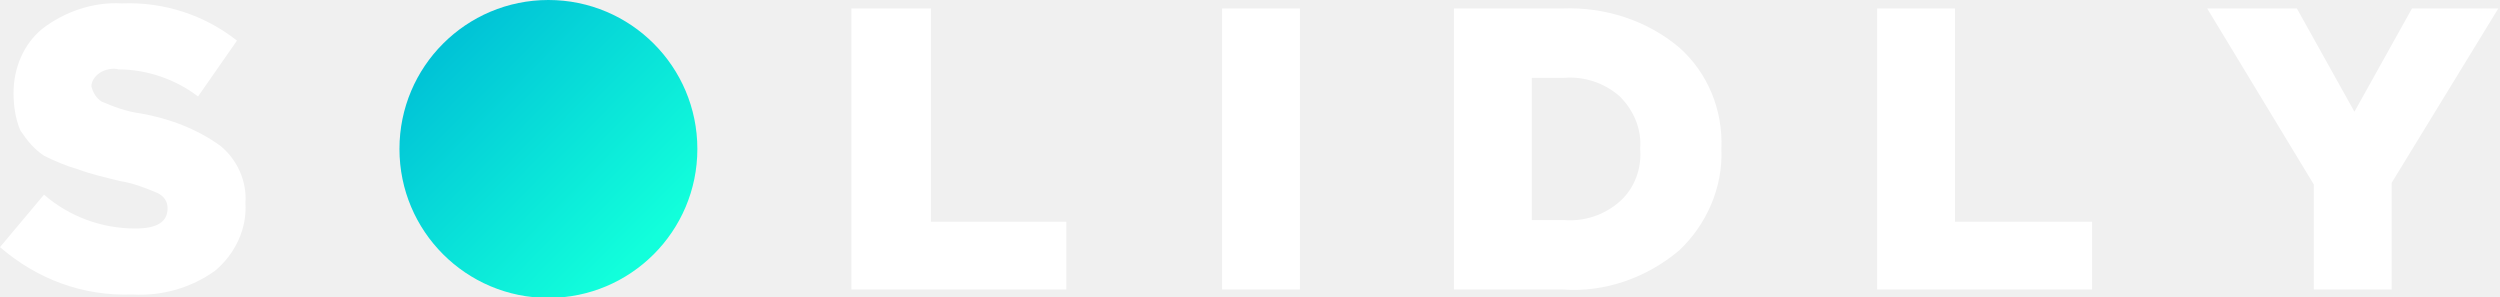
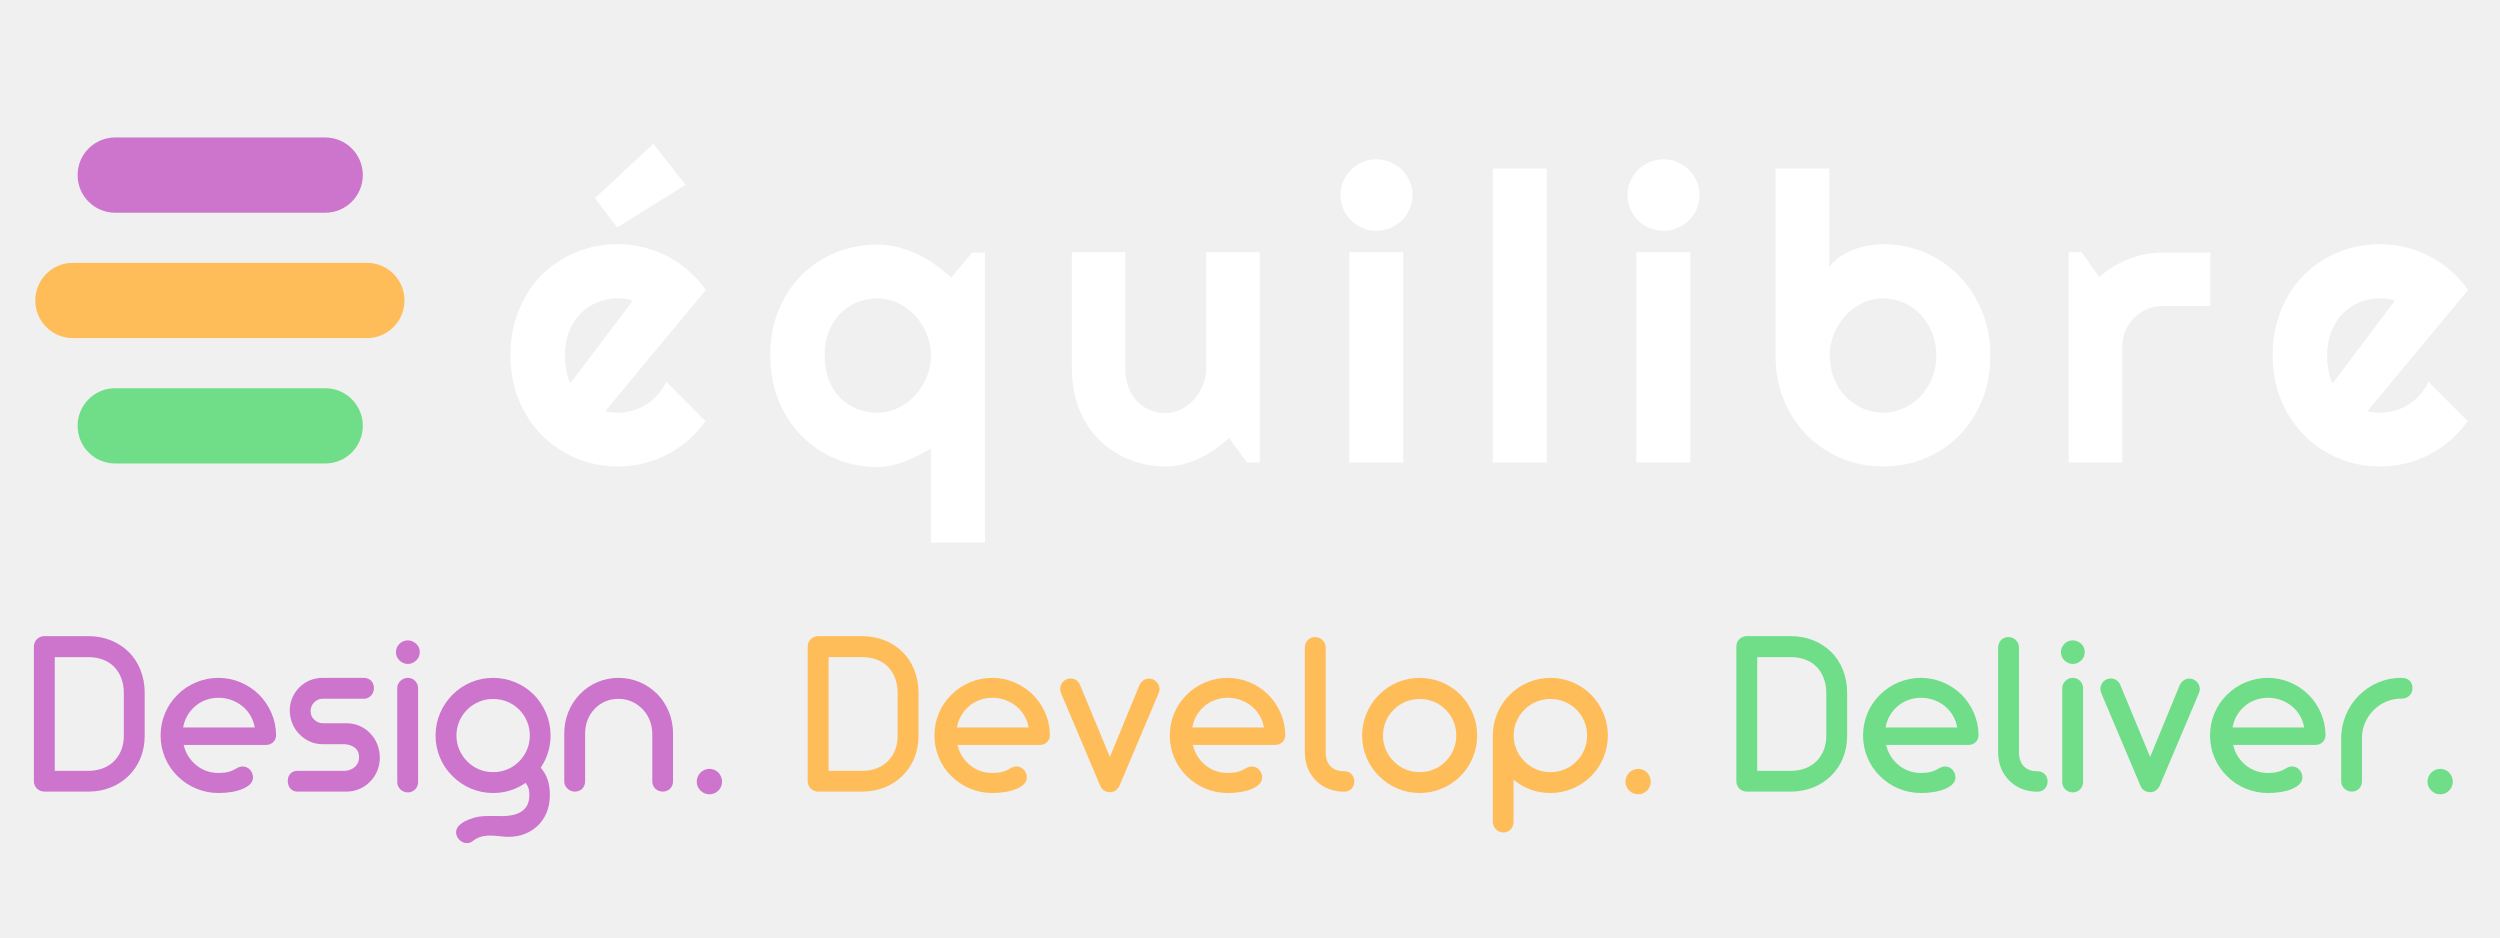
- <svg xmlns="http://www.w3.org/2000/svg" version="1.1" id="Layer_1" x="0px" y="0px" viewBox="0 0 147.7 17.5" style="enable-background:new 0 0 147.7 17.5;" xml:space="preserve">
-   <style type="text/css">
- 	.st0{fill:#FFFFFF;}
- 	.st1{fill:url(#SVGID_1_);}
- </style>
-   <g>
-     <path id="Path_3507" class="st0" d="M142.5,0.5l-3.4,6.1l-3.4-6.1h-5.3l6.3,10.4v6.2h4.6v-6.3l6.3-10.3H142.5z" />
-     <path id="Path_3506" class="st0" d="M110.9,0.5v16.6h12.7v-4h-8.1V0.5H110.9z" />
-     <path id="Path_5" class="st0" d="M85.9,17.1V0.5h6.4c2.5-0.1,5,0.7,6.9,2.3c1.7,1.5,2.6,3.7,2.5,6c0.1,2.3-0.9,4.5-2.5,6   c-1.9,1.6-4.4,2.5-6.9,2.3L85.9,17.1z M90.5,13h1.9c1.2,0.1,2.4-0.3,3.3-1.1c0.9-0.8,1.3-2,1.2-3.1c0.1-1.2-0.4-2.3-1.2-3.1   c-0.9-0.8-2.1-1.2-3.3-1.1h-1.9L90.5,13z" />
-     <rect id="Rectangle_13" x="72.2" y="0.5" class="st0" width="4.6" height="16.6" />
-     <path id="Path_6" class="st0" d="M50.3,17.1V0.5H55v12.6H63v4L50.3,17.1z" />
-     <linearGradient id="SVGID_1_" gradientUnits="userSpaceOnUse" x1="25.764" y1="2.195" x2="38.262" y2="14.521">
-       <stop offset="0" style="stop-color:#00C0D6" />
-       <stop offset="1" style="stop-color:#12FFDB" />
-     </linearGradient>
-     <circle class="st1" cx="32.4" cy="8.8" r="8.8" />
-     <path id="Path_7" class="st0" d="M7.8,17.4c-2.9,0.1-5.6-0.9-7.8-2.8l2.6-3.1c1.5,1.3,3.4,2,5.4,2c1.3,0,1.9-0.4,1.9-1.2   c0-0.4-0.2-0.7-0.6-0.9c-0.7-0.3-1.5-0.6-2.2-0.7c-0.8-0.2-1.7-0.4-2.5-0.7C3.9,9.8,3.2,9.5,2.6,9.2C2,8.8,1.6,8.3,1.2,7.7   C0.9,7,0.8,6.2,0.8,5.5c0-1.5,0.6-2.9,1.7-3.8c1.3-1,3-1.6,4.7-1.5c2.5-0.1,4.9,0.7,6.8,2.2l-2.3,3.3c-1.3-1-3-1.6-4.7-1.6   C6.7,4,6.2,4.1,5.9,4.3C5.6,4.5,5.4,4.8,5.4,5.1C5.5,5.5,5.7,5.8,6,6c0.7,0.3,1.5,0.6,2.3,0.7C10,7,11.6,7.6,13,8.6   c1,0.8,1.6,2.1,1.5,3.4c0.1,1.5-0.6,3-1.8,4C11.3,17,9.6,17.5,7.8,17.4" />
+ <svg xmlns="http://www.w3.org/2000/svg" width="1600" zoomAndPan="magnify" viewBox="0 0 1200 450" height="600" preserveAspectRatio="xMidYMid meet" version="1.0">
+   <defs>
+     <g />
+     <clipPath id="id1">
+       <path d="M 37.25 65.988 L 174.148 65.988 L 174.148 102.102 L 37.25 102.102 Z M 37.25 65.988 " clip-rule="nonzero" />
+     </clipPath>
+     <clipPath id="id2">
+       <path d="M 16.941 126.172 L 194.152 126.172 L 194.152 162.285 L 16.941 162.285 Z M 16.941 126.172 " clip-rule="nonzero" />
+     </clipPath>
+     <clipPath id="id3">
+       <path d="M 37.25 186.352 L 174.148 186.352 L 174.148 222.469 L 37.25 222.469 Z M 37.25 186.352 " clip-rule="nonzero" />
+     </clipPath>
+   </defs>
+   <g fill="#ffffff" fill-opacity="1">
+     <g transform="translate(240.5907, 222.0101)">
+       <g>
+         <path d="M 49.953 -24.703 C 50.961 -24.379 51.969 -24.172 52.969 -24.078 C 53.977 -23.984 54.984 -23.938 55.984 -23.938 C 58.504 -23.938 60.926 -24.281 63.25 -24.969 C 65.57 -25.664 67.754 -26.656 69.797 -27.938 C 71.836 -29.227 73.66 -30.801 75.266 -32.656 C 76.867 -34.508 78.172 -36.566 79.172 -38.828 L 98.031 -19.891 C 95.645 -16.492 92.895 -13.441 89.781 -10.734 C 86.676 -8.035 83.316 -5.742 79.703 -3.859 C 76.086 -1.973 72.285 -0.547 68.297 0.422 C 64.305 1.398 60.203 1.891 55.984 1.891 C 48.891 1.891 42.211 0.57 35.953 -2.062 C 29.703 -4.707 24.234 -8.383 19.547 -13.094 C 14.867 -17.812 11.18 -23.422 8.484 -29.922 C 5.785 -36.43 4.438 -43.582 4.438 -51.375 C 4.438 -59.352 5.785 -66.641 8.484 -73.234 C 11.18 -79.836 14.867 -85.461 19.547 -90.109 C 24.234 -94.766 29.703 -98.379 35.953 -100.953 C 42.211 -103.523 48.891 -104.812 55.984 -104.812 C 60.203 -104.812 64.32 -104.305 68.344 -103.297 C 72.363 -102.297 76.18 -100.852 79.797 -98.969 C 83.41 -97.082 86.785 -94.773 89.922 -92.047 C 93.066 -89.316 95.832 -86.254 98.219 -82.859 Z M 63.156 -77.766 C 61.957 -78.203 60.773 -78.484 59.609 -78.609 C 58.453 -78.734 57.242 -78.797 55.984 -78.797 C 52.473 -78.797 49.16 -78.148 46.047 -76.859 C 42.93 -75.578 40.227 -73.742 37.938 -71.359 C 35.645 -68.973 33.836 -66.098 32.516 -62.734 C 31.203 -59.367 30.547 -55.582 30.547 -51.375 C 30.547 -50.426 30.594 -49.352 30.688 -48.156 C 30.781 -46.969 30.938 -45.758 31.156 -44.531 C 31.375 -43.312 31.641 -42.133 31.953 -41 C 32.266 -39.875 32.676 -38.867 33.188 -37.984 Z M 55.656 -112.828 L 45 -126.875 L 73 -152.984 L 88.453 -133.281 Z M 55.656 -112.828 " />
+       </g>
+     </g>
+   </g>
+   <g fill="#ffffff" fill-opacity="1">
+     <g transform="translate(365.2824, 222.0101)">
+       <g>
+         <path d="M 107.547 38.453 L 81.625 38.453 L 81.625 -6.781 C 79.676 -5.656 77.68 -4.555 75.641 -3.484 C 73.598 -2.422 71.492 -1.461 69.328 -0.609 C 67.16 0.234 64.961 0.906 62.734 1.406 C 60.504 1.914 58.254 2.172 55.984 2.172 C 48.891 2.172 42.211 0.867 35.953 -1.734 C 29.703 -4.348 24.234 -8.008 19.547 -12.719 C 14.867 -17.438 11.18 -23.078 8.484 -29.641 C 5.785 -36.211 4.438 -43.457 4.438 -51.375 C 4.438 -59.352 5.785 -66.625 8.484 -73.188 C 11.18 -79.758 14.867 -85.367 19.547 -90.016 C 24.234 -94.672 29.703 -98.27 35.953 -100.812 C 42.211 -103.352 48.891 -104.625 55.984 -104.625 C 59.254 -104.625 62.473 -104.211 65.641 -103.391 C 68.816 -102.578 71.914 -101.461 74.938 -100.047 C 77.957 -98.641 80.832 -96.961 83.562 -95.016 C 86.289 -93.066 88.883 -90.992 91.344 -88.797 L 101.328 -100.766 L 107.547 -100.766 Z M 81.625 -51.375 C 81.625 -54.895 80.945 -58.301 79.594 -61.594 C 78.25 -64.895 76.414 -67.816 74.094 -70.359 C 71.77 -72.91 69.051 -74.953 65.938 -76.484 C 62.82 -78.023 59.504 -78.797 55.984 -78.797 C 52.473 -78.797 49.16 -78.148 46.047 -76.859 C 42.93 -75.578 40.227 -73.742 37.938 -71.359 C 35.645 -68.973 33.836 -66.098 32.516 -62.734 C 31.203 -59.367 30.547 -55.582 30.547 -51.375 C 30.547 -47.039 31.203 -43.16 32.516 -39.734 C 33.836 -36.305 35.645 -33.43 37.938 -31.109 C 40.227 -28.785 42.93 -27.008 46.047 -25.781 C 49.16 -24.551 52.473 -23.938 55.984 -23.938 C 59.504 -23.938 62.82 -24.707 65.938 -26.25 C 69.051 -27.789 71.77 -29.832 74.094 -32.375 C 76.414 -34.926 78.25 -37.848 79.594 -41.141 C 80.945 -44.441 81.625 -47.852 81.625 -51.375 Z M 81.625 -51.375 " />
+       </g>
+     </g>
+   </g>
+   <g fill="#ffffff" fill-opacity="1">
+     <g transform="translate(505.9986, 222.0101)">
+       <g>
+         <path d="M 83.984 -11.781 C 81.91 -9.895 79.695 -8.117 77.344 -6.453 C 74.988 -4.785 72.52 -3.336 69.938 -2.109 C 67.363 -0.891 64.707 0.078 61.969 0.797 C 59.238 1.523 56.461 1.891 53.641 1.891 C 47.41 1.891 41.562 0.789 36.094 -1.406 C 30.633 -3.613 25.844 -6.742 21.719 -10.797 C 17.602 -14.848 14.367 -19.781 12.016 -25.594 C 9.66 -31.406 8.484 -37.926 8.484 -45.156 L 8.484 -100.953 L 34.125 -100.953 L 34.125 -45.156 C 34.125 -41.758 34.641 -38.723 35.672 -36.047 C 36.711 -33.379 38.113 -31.133 39.875 -29.312 C 41.633 -27.488 43.691 -26.102 46.047 -25.156 C 48.398 -24.219 50.93 -23.75 53.641 -23.75 C 56.273 -23.75 58.77 -24.363 61.125 -25.594 C 63.477 -26.82 65.535 -28.441 67.297 -30.453 C 69.055 -32.461 70.438 -34.738 71.438 -37.281 C 72.445 -39.82 72.953 -42.445 72.953 -45.156 L 72.953 -100.953 L 98.688 -100.953 L 98.688 0 L 92.469 0 Z M 83.984 -11.781 " />
+       </g>
+     </g>
+   </g>
+   <g fill="#ffffff" fill-opacity="1">
+     <g transform="translate(637.8542, 222.0101)">
+       <g>
+         <path d="M 40.156 -128.391 C 40.156 -125.992 39.695 -123.758 38.781 -121.688 C 37.875 -119.613 36.633 -117.805 35.062 -116.266 C 33.488 -114.734 31.648 -113.508 29.547 -112.594 C 27.441 -111.688 25.195 -111.234 22.812 -111.234 C 20.426 -111.234 18.176 -111.688 16.062 -112.594 C 13.957 -113.508 12.133 -114.734 10.594 -116.266 C 9.062 -117.805 7.836 -119.613 6.922 -121.688 C 6.016 -123.758 5.562 -125.992 5.562 -128.391 C 5.562 -130.711 6.016 -132.926 6.922 -135.031 C 7.836 -137.133 9.062 -138.957 10.594 -140.5 C 12.133 -142.039 13.957 -143.266 16.062 -144.172 C 18.176 -145.086 20.426 -145.547 22.812 -145.547 C 25.195 -145.547 27.441 -145.086 29.547 -144.172 C 31.648 -143.266 33.488 -142.039 35.062 -140.5 C 36.633 -138.957 37.875 -137.133 38.781 -135.031 C 39.695 -132.926 40.156 -130.711 40.156 -128.391 Z M 35.719 0 L 9.797 0 L 9.797 -100.953 L 35.719 -100.953 Z M 35.719 0 " />
+       </g>
+     </g>
+   </g>
+   <g fill="#ffffff" fill-opacity="1">
+     <g transform="translate(706.7423, 222.0101)">
+       <g>
+         <path d="M 35.719 0 L 9.797 0 L 9.797 -141.109 L 35.719 -141.109 Z M 35.719 0 " />
+       </g>
+     </g>
+   </g>
+   <g fill="#ffffff" fill-opacity="1">
+     <g transform="translate(775.6304, 222.0101)">
+       <g>
+         <path d="M 40.156 -128.391 C 40.156 -125.992 39.695 -123.758 38.781 -121.688 C 37.875 -119.613 36.633 -117.805 35.062 -116.266 C 33.488 -114.734 31.648 -113.508 29.547 -112.594 C 27.441 -111.688 25.195 -111.234 22.812 -111.234 C 20.426 -111.234 18.176 -111.688 16.062 -112.594 C 13.957 -113.508 12.133 -114.734 10.594 -116.266 C 9.062 -117.805 7.836 -119.613 6.922 -121.688 C 6.016 -123.758 5.562 -125.992 5.562 -128.391 C 5.562 -130.711 6.016 -132.926 6.922 -135.031 C 7.836 -137.133 9.062 -138.957 10.594 -140.5 C 12.133 -142.039 13.957 -143.266 16.062 -144.172 C 18.176 -145.086 20.426 -145.547 22.812 -145.547 C 25.195 -145.547 27.441 -145.086 29.547 -144.172 C 31.648 -143.266 33.488 -142.039 35.062 -140.5 C 36.633 -138.957 37.875 -137.133 38.781 -135.031 C 39.695 -132.926 40.156 -130.711 40.156 -128.391 Z M 35.719 0 L 9.797 0 L 9.797 -100.953 L 35.719 -100.953 Z M 35.719 0 " />
+       </g>
+     </g>
+   </g>
+   <g fill="#ffffff" fill-opacity="1">
+     <g transform="translate(844.5186, 222.0101)">
+       <g>
+         <path d="M 110.844 -51.375 C 110.844 -43.457 109.492 -36.227 106.797 -29.688 C 104.098 -23.156 100.422 -17.547 95.766 -12.859 C 91.117 -8.18 85.664 -4.551 79.406 -1.969 C 73.156 0.602 66.453 1.891 59.297 1.891 C 52.191 1.891 45.508 0.57 39.25 -2.062 C 33 -4.707 27.531 -8.383 22.844 -13.094 C 18.164 -17.812 14.477 -23.422 11.781 -29.922 C 9.082 -36.43 7.734 -43.582 7.734 -51.375 L 7.734 -141.109 L 33.562 -141.109 L 33.562 -93.984 C 34.938 -95.742 36.613 -97.312 38.594 -98.688 C 40.57 -100.07 42.707 -101.203 45 -102.078 C 47.301 -102.961 49.676 -103.641 52.125 -104.109 C 54.57 -104.578 56.961 -104.812 59.297 -104.812 C 66.453 -104.812 73.156 -103.477 79.406 -100.812 C 85.664 -98.145 91.117 -94.422 95.766 -89.641 C 100.422 -84.867 104.098 -79.227 106.797 -72.719 C 109.492 -66.219 110.844 -59.102 110.844 -51.375 Z M 84.922 -51.375 C 84.922 -55.27 84.242 -58.895 82.891 -62.25 C 81.547 -65.613 79.711 -68.52 77.391 -70.969 C 75.066 -73.426 72.348 -75.344 69.234 -76.719 C 66.117 -78.102 62.805 -78.797 59.297 -78.797 C 55.773 -78.797 52.457 -78.023 49.344 -76.484 C 46.238 -74.953 43.52 -72.91 41.188 -70.359 C 38.863 -67.816 37.039 -64.895 35.719 -61.594 C 34.406 -58.301 33.75 -54.895 33.75 -51.375 C 33.75 -47.477 34.406 -43.863 35.719 -40.531 C 37.039 -37.195 38.863 -34.305 41.188 -31.859 C 43.52 -29.41 46.238 -27.477 49.344 -26.062 C 52.457 -24.645 55.773 -23.938 59.297 -23.938 C 62.805 -23.938 66.117 -24.645 69.234 -26.062 C 72.348 -27.477 75.066 -29.41 77.391 -31.859 C 79.711 -34.305 81.547 -37.195 82.891 -40.531 C 84.242 -43.863 84.922 -47.477 84.922 -51.375 Z M 84.922 -51.375 " />
+       </g>
+     </g>
+   </g>
+   <g fill="#ffffff" fill-opacity="1">
+     <g transform="translate(983.1611, 222.0101)">
+       <g>
+         <path d="M 35.531 0 L 9.797 0 L 9.797 -100.953 L 16.031 -100.953 L 24.516 -88.984 C 28.66 -92.754 33.367 -95.66 38.641 -97.703 C 43.922 -99.742 49.391 -100.766 55.047 -100.766 L 77.766 -100.766 L 77.766 -75.125 L 55.047 -75.125 C 52.348 -75.125 49.801 -74.617 47.406 -73.609 C 45.02 -72.609 42.945 -71.227 41.188 -69.469 C 39.426 -67.707 38.039 -65.633 37.031 -63.25 C 36.031 -60.863 35.531 -58.316 35.531 -55.609 Z M 35.531 0 " />
+       </g>
+     </g>
+   </g>
+   <g fill="#ffffff" fill-opacity="1">
+     <g transform="translate(1086.455, 222.0101)">
+       <g>
+         <path d="M 49.953 -24.703 C 50.961 -24.379 51.969 -24.172 52.969 -24.078 C 53.977 -23.984 54.984 -23.938 55.984 -23.938 C 58.504 -23.938 60.926 -24.281 63.25 -24.969 C 65.57 -25.664 67.754 -26.656 69.797 -27.938 C 71.836 -29.227 73.66 -30.801 75.266 -32.656 C 76.867 -34.508 78.172 -36.566 79.172 -38.828 L 98.031 -19.891 C 95.645 -16.492 92.895 -13.441 89.781 -10.734 C 86.676 -8.035 83.316 -5.742 79.703 -3.859 C 76.086 -1.973 72.285 -0.547 68.297 0.422 C 64.305 1.398 60.203 1.891 55.984 1.891 C 48.891 1.891 42.211 0.57 35.953 -2.062 C 29.703 -4.707 24.234 -8.383 19.547 -13.094 C 14.867 -17.812 11.18 -23.422 8.484 -29.922 C 5.785 -36.43 4.438 -43.582 4.438 -51.375 C 4.438 -59.352 5.785 -66.641 8.484 -73.234 C 11.18 -79.836 14.867 -85.461 19.547 -90.109 C 24.234 -94.766 29.703 -98.379 35.953 -100.953 C 42.211 -103.523 48.891 -104.812 55.984 -104.812 C 60.203 -104.812 64.32 -104.305 68.344 -103.297 C 72.363 -102.297 76.18 -100.852 79.797 -98.969 C 83.41 -97.082 86.785 -94.773 89.922 -92.047 C 93.066 -89.316 95.832 -86.254 98.219 -82.859 Z M 63.156 -77.766 C 61.957 -78.203 60.773 -78.484 59.609 -78.609 C 58.453 -78.734 57.242 -78.797 55.984 -78.797 C 52.473 -78.797 49.16 -78.148 46.047 -76.859 C 42.93 -75.578 40.227 -73.742 37.938 -71.359 C 35.645 -68.973 33.836 -66.098 32.516 -62.734 C 31.203 -59.367 30.547 -55.582 30.547 -51.375 C 30.547 -50.426 30.594 -49.352 30.688 -48.156 C 30.781 -46.969 30.938 -45.758 31.156 -44.531 C 31.375 -43.312 31.641 -42.133 31.953 -41 C 32.266 -39.875 32.676 -38.867 33.188 -37.984 Z M 63.156 -77.766 " />
+       </g>
+     </g>
+   </g>
+   <g fill="#cd74cc" fill-opacity="1">
+     <g transform="translate(8.74294, 379.9659)">
+       <g>
+         <path d="M 33.66 0 C 41.297 0 48.031 -2.715 52.953 -7.523 C 57.875 -12.332 60.703 -19.008 60.703 -26.645 L 60.703 -47.578 C 60.703 -55.215 57.875 -62.344 52.953 -67.094 C 48.031 -71.906 41.297 -74.621 33.66 -74.621 L 12.504 -74.621 C 9.789 -74.621 7.523 -72.414 7.523 -69.699 L 7.523 -4.922 C 7.523 -2.207 9.789 0 12.504 0 Z M 17.539 -9.957 L 17.539 -64.551 L 33.66 -64.551 C 38.641 -64.551 42.938 -62.965 45.938 -60.023 C 48.879 -57.082 50.691 -52.555 50.691 -47.633 L 50.691 -26.59 C 50.691 -21.668 48.938 -17.539 45.938 -14.539 C 42.938 -11.598 38.641 -9.957 33.66 -9.957 Z M 17.539 -9.957 " />
+       </g>
+     </g>
+   </g>
+   <g fill="#cd74cc" fill-opacity="1">
+     <g transform="translate(74.59325, 379.9659)">
+       <g>
+         <path d="M 30.211 0.68 C 34.68 0.68 38.867 0 41.863 -1.301 C 45.203 -2.715 46.844 -4.527 46.844 -6.844 C 46.844 -8.203 46.277 -9.562 45.371 -10.523 C 44.352 -11.539 43.223 -12.051 41.922 -12.051 C 40.957 -12.051 39.996 -11.766 38.922 -11.145 C 36.262 -9.562 34 -8.938 30.211 -8.938 C 26.191 -8.938 22.461 -10.297 19.461 -12.785 C 16.52 -15.273 14.426 -18.555 13.578 -22.402 L 53.066 -22.402 C 55.949 -22.402 57.93 -24.441 57.93 -27.156 C 57.875 -34.566 54.762 -41.523 49.727 -46.559 C 44.578 -51.594 37.621 -54.594 30.211 -54.594 C 22.742 -54.594 15.672 -51.539 10.637 -46.504 C 5.488 -41.469 2.488 -34.453 2.488 -26.93 C 2.488 -19.461 5.488 -12.445 10.637 -7.41 C 15.672 -2.375 22.742 0.68 30.211 0.68 Z M 13.293 -30.777 C 13.973 -34.68 16.012 -38.355 19.008 -40.902 C 22.008 -43.562 26.023 -45.031 30.379 -45.031 C 34.68 -45.031 38.695 -43.504 41.809 -40.957 C 44.918 -38.414 47.012 -34.793 47.691 -30.777 Z M 13.293 -30.777 " />
+       </g>
+     </g>
+   </g>
+   <g fill="#cd74cc" fill-opacity="1">
+     <g transform="translate(135.0126, 379.9659)">
+       <g>
+         <path d="M 31.172 0 C 35.699 0 39.77 -1.754 42.711 -4.867 C 45.656 -7.809 47.297 -11.879 47.297 -16.352 C 47.297 -20.648 45.656 -24.891 42.77 -27.891 C 39.883 -31.004 35.754 -32.812 31.285 -32.812 L 19.914 -32.812 C 18.387 -32.812 17.027 -33.379 15.84 -34.508 C 14.652 -35.586 14.086 -36.941 14.086 -38.695 C 14.086 -40.223 14.652 -41.637 15.785 -42.824 C 16.973 -44.016 18.328 -44.578 19.914 -44.578 L 39.77 -44.578 C 41.07 -44.578 42.148 -45.09 43.109 -46.105 C 44.016 -47.07 44.465 -48.312 44.465 -49.727 C 44.465 -52.727 42.375 -54.594 39.488 -54.594 L 19.855 -54.594 C 15.559 -54.594 11.598 -52.953 8.711 -50.066 C 5.828 -47.184 4.074 -43.277 4.074 -39.035 C 4.074 -34.734 5.715 -30.605 8.598 -27.664 C 11.539 -24.551 15.5 -22.742 19.855 -22.742 L 30.379 -22.742 C 32.191 -22.688 33.773 -22.121 35.188 -21.16 C 36.602 -20.082 37.34 -18.555 37.34 -16.574 C 37.34 -14.539 36.602 -12.898 35.074 -11.652 C 33.719 -10.523 31.965 -9.957 30.324 -9.957 L 7.695 -9.957 C 4.977 -9.957 3.113 -8.035 3.113 -5.09 C 3.113 -2.094 5.035 0 7.695 0 Z M 31.172 0 " />
+       </g>
+     </g>
+   </g>
+   <g fill="#cd74cc" fill-opacity="1">
+     <g transform="translate(184.9095, 379.9659)">
+       <g>
+         <path d="M 10.863 -61.27 C 12.332 -61.27 13.691 -61.836 14.879 -62.965 C 16.012 -64.039 16.574 -65.344 16.574 -66.926 C 16.574 -68.566 16.012 -69.867 14.879 -70.941 C 13.691 -72.016 12.391 -72.582 10.863 -72.582 C 9.277 -72.582 7.922 -72.016 6.844 -70.941 C 5.715 -69.812 5.148 -68.453 5.148 -66.926 C 5.148 -65.398 5.715 -64.098 6.844 -62.965 C 7.977 -61.836 9.336 -61.27 10.863 -61.27 Z M 10.863 0.395 C 13.578 0.395 15.785 -1.809 15.785 -4.582 L 15.785 -49.559 C 15.785 -52.332 13.633 -54.594 10.918 -54.594 C 9.504 -54.594 8.258 -54.082 7.297 -53.121 C 6.281 -52.16 5.77 -50.973 5.77 -49.559 L 5.77 -4.582 C 5.77 -1.809 8.09 0.395 10.863 0.395 Z M 10.863 0.395 " />
+       </g>
+     </g>
+   </g>
+   <g fill="#cd74cc" fill-opacity="1">
+     <g transform="translate(206.5768, 379.9659)">
+       <g>
+         <path d="M 17.594 24.723 C 18.781 24.723 19.742 24.328 20.594 23.535 C 22.801 21.895 25.457 21.102 28.625 21.102 C 29.926 21.102 31.453 21.215 33.152 21.383 C 34.68 21.609 36.148 21.723 37.566 21.723 C 42.77 21.723 47.691 19.969 51.312 16.574 C 55.16 13.012 57.363 7.922 57.363 1.586 C 57.363 -3.902 55.895 -8.258 52.953 -11.43 C 56.121 -16.238 57.703 -21.383 57.703 -26.93 C 57.703 -34.453 54.707 -41.355 49.672 -46.504 C 44.637 -51.539 37.621 -54.594 30.098 -54.594 C 22.629 -54.594 15.785 -51.652 10.637 -46.504 C 5.488 -41.355 2.488 -34.395 2.488 -26.93 C 2.488 -19.461 5.488 -12.445 10.637 -7.41 C 15.785 -2.262 22.629 0.68 30.098 0.68 C 35.867 0.68 41.07 -0.961 45.711 -4.188 L 46.332 -3.227 C 46.617 -2.828 46.785 -2.434 46.957 -2.035 C 47.352 -1.02 47.52 0.227 47.52 1.695 C 47.52 8.43 43.051 11.766 34.113 11.766 C 32.867 11.766 31.965 11.766 31.398 11.711 L 28.797 11.711 C 25.797 11.711 23.988 11.824 21.781 12.332 C 19.008 13.07 16.859 13.973 15.219 15.047 C 13.293 16.352 12.332 17.879 12.332 19.629 C 12.332 20.934 13.012 22.289 13.973 23.195 C 14.992 24.215 16.18 24.723 17.594 24.723 Z M 30.098 -9.336 C 25.289 -9.336 20.875 -11.203 17.652 -14.539 C 14.426 -17.766 12.504 -22.176 12.504 -26.93 C 12.504 -31.68 14.426 -36.094 17.652 -39.316 C 20.875 -42.543 25.289 -44.465 30.098 -44.465 C 35.02 -44.465 39.43 -42.543 42.656 -39.316 C 45.879 -36.094 47.746 -31.68 47.746 -26.93 C 47.746 -22.176 45.879 -17.766 42.656 -14.539 C 39.43 -11.203 35.02 -9.336 30.098 -9.336 Z M 30.098 -9.336 " />
+       </g>
+     </g>
+   </g>
+   <g fill="#cd74cc" fill-opacity="1">
+     <g transform="translate(266.9396, 379.9659)">
+       <g>
+         <path d="M 9.051 0 C 11.824 0 13.918 -2.035 13.918 -4.922 L 13.918 -27.945 C 13.918 -32.473 15.559 -36.715 18.5 -39.715 C 21.441 -42.824 25.402 -44.523 29.926 -44.523 C 34.395 -44.523 38.469 -42.711 41.469 -39.602 C 44.41 -36.602 46.105 -32.359 46.164 -27.832 L 46.164 -4.922 C 46.164 -2.035 48.426 0 51.199 0 C 53.973 0 56.121 -2.035 56.121 -4.922 L 56.121 -27.945 C 56.121 -35.188 53.348 -41.863 48.598 -46.785 C 43.676 -51.707 37.168 -54.594 29.926 -54.594 C 22.742 -54.594 16.238 -51.707 11.43 -46.785 C 6.676 -41.863 3.902 -35.188 3.902 -27.945 L 3.902 -4.922 C 3.902 -3.508 4.414 -2.375 5.488 -1.414 C 6.449 -0.453 7.637 0 9.051 0 Z M 9.051 0 " />
+       </g>
+     </g>
+   </g>
+   <g fill="#cd74cc" fill-opacity="1">
+     <g transform="translate(328.4904, 379.9659)">
+       <g>
+         <path d="M 12.051 1.301 C 13.691 1.301 15.16 0.68 16.352 -0.508 C 17.48 -1.641 18.102 -3.168 18.102 -4.754 C 18.102 -6.336 17.426 -7.977 16.352 -9.109 C 15.16 -10.297 13.691 -10.918 12.051 -10.918 C 10.41 -10.918 8.938 -10.297 7.75 -9.109 C 6.617 -7.977 5.941 -6.395 5.941 -4.754 C 5.941 -3.113 6.617 -1.586 7.75 -0.508 C 8.938 0.68 10.41 1.301 12.051 1.301 Z M 12.051 1.301 " />
+       </g>
+     </g>
+   </g>
+   <g fill="#cd74cc" fill-opacity="1">
+     <g transform="translate(354.1177, 379.9659)">
+       <g />
+     </g>
+   </g>
+   <g fill="#ffbd59" fill-opacity="1">
+     <g transform="translate(380.1766, 379.9659)">
+       <g>
+         <path d="M 33.66 0 C 41.297 0 48.031 -2.715 52.953 -7.523 C 57.875 -12.332 60.703 -19.008 60.703 -26.645 L 60.703 -47.578 C 60.703 -55.215 57.875 -62.344 52.953 -67.094 C 48.031 -71.906 41.297 -74.621 33.66 -74.621 L 12.504 -74.621 C 9.789 -74.621 7.523 -72.414 7.523 -69.699 L 7.523 -4.922 C 7.523 -2.207 9.789 0 12.504 0 Z M 17.539 -9.957 L 17.539 -64.551 L 33.66 -64.551 C 38.641 -64.551 42.938 -62.965 45.938 -60.023 C 48.879 -57.082 50.691 -52.555 50.691 -47.633 L 50.691 -26.59 C 50.691 -21.668 48.938 -17.539 45.938 -14.539 C 42.938 -11.598 38.641 -9.957 33.66 -9.957 Z M 17.539 -9.957 " />
+       </g>
+     </g>
+   </g>
+   <g fill="#ffbd59" fill-opacity="1">
+     <g transform="translate(446.027, 379.9659)">
+       <g>
+         <path d="M 30.211 0.68 C 34.68 0.68 38.867 0 41.863 -1.301 C 45.203 -2.715 46.844 -4.527 46.844 -6.844 C 46.844 -8.203 46.277 -9.562 45.371 -10.523 C 44.352 -11.539 43.223 -12.051 41.922 -12.051 C 40.957 -12.051 39.996 -11.766 38.922 -11.145 C 36.262 -9.562 34 -8.938 30.211 -8.938 C 26.191 -8.938 22.461 -10.297 19.461 -12.785 C 16.52 -15.273 14.426 -18.555 13.578 -22.402 L 53.066 -22.402 C 55.949 -22.402 57.93 -24.441 57.93 -27.156 C 57.875 -34.566 54.762 -41.523 49.727 -46.559 C 44.578 -51.594 37.621 -54.594 30.211 -54.594 C 22.742 -54.594 15.672 -51.539 10.637 -46.504 C 5.488 -41.469 2.488 -34.453 2.488 -26.93 C 2.488 -19.461 5.488 -12.445 10.637 -7.41 C 15.672 -2.375 22.742 0.68 30.211 0.68 Z M 13.293 -30.777 C 13.973 -34.68 16.012 -38.355 19.008 -40.902 C 22.008 -43.562 26.023 -45.031 30.379 -45.031 C 34.68 -45.031 38.695 -43.504 41.809 -40.957 C 44.918 -38.414 47.012 -34.793 47.691 -30.777 Z M 13.293 -30.777 " />
+       </g>
+     </g>
+   </g>
+   <g fill="#ffbd59" fill-opacity="1">
+     <g transform="translate(506.4463, 379.9659)">
+       <g>
+         <path d="M 26.418 0.281 C 28.398 0.281 29.926 -0.906 30.891 -2.773 L 49.672 -47.184 C 50.012 -48.031 50.18 -48.711 50.125 -49.273 C 50.125 -50.578 49.613 -51.766 48.652 -52.727 C 47.633 -53.746 46.445 -54.254 45.145 -54.254 C 43.277 -54.254 41.41 -53.066 40.562 -51.254 L 26.305 -16.633 L 11.938 -51.254 C 11.09 -53.234 9.336 -54.309 7.469 -54.309 C 4.582 -54.309 2.434 -51.992 2.434 -49.332 C 2.434 -48.598 2.602 -47.859 2.887 -47.184 L 21.668 -2.773 C 22.402 -0.961 23.988 0.281 26.418 0.281 Z M 26.418 0.281 " />
+       </g>
+     </g>
+   </g>
+   <g fill="#ffbd59" fill-opacity="1">
+     <g transform="translate(559.0021, 379.9659)">
+       <g>
+         <path d="M 30.211 0.68 C 34.68 0.68 38.867 0 41.863 -1.301 C 45.203 -2.715 46.844 -4.527 46.844 -6.844 C 46.844 -8.203 46.277 -9.562 45.371 -10.523 C 44.352 -11.539 43.223 -12.051 41.922 -12.051 C 40.957 -12.051 39.996 -11.766 38.922 -11.145 C 36.262 -9.562 34 -8.938 30.211 -8.938 C 26.191 -8.938 22.461 -10.297 19.461 -12.785 C 16.52 -15.273 14.426 -18.555 13.578 -22.402 L 53.066 -22.402 C 55.949 -22.402 57.93 -24.441 57.93 -27.156 C 57.875 -34.566 54.762 -41.523 49.727 -46.559 C 44.578 -51.594 37.621 -54.594 30.211 -54.594 C 22.742 -54.594 15.672 -51.539 10.637 -46.504 C 5.488 -41.469 2.488 -34.453 2.488 -26.93 C 2.488 -19.461 5.488 -12.445 10.637 -7.41 C 15.672 -2.375 22.742 0.68 30.211 0.68 Z M 13.293 -30.777 C 13.973 -34.68 16.012 -38.355 19.008 -40.902 C 22.008 -43.562 26.023 -45.031 30.379 -45.031 C 34.68 -45.031 38.695 -43.504 41.809 -40.957 C 44.918 -38.414 47.012 -34.793 47.691 -30.777 Z M 13.293 -30.777 " />
+       </g>
+     </g>
+   </g>
+   <g fill="#ffbd59" fill-opacity="1">
+     <g transform="translate(619.4215, 379.9659)">
+       <g>
+         <path d="M 25.742 0.055 C 28.625 0.055 30.664 -1.98 30.664 -4.867 C 30.664 -7.637 28.625 -9.789 25.742 -9.789 L 25.402 -9.789 C 20.141 -9.844 16.914 -13.07 16.914 -18.895 L 16.914 -69.133 C 16.914 -70.547 16.406 -71.734 15.387 -72.754 C 14.371 -73.715 13.18 -74.168 11.766 -74.168 C 9.051 -74.168 6.902 -72.016 6.902 -69.133 L 6.902 -18.895 C 6.902 -13.293 8.883 -8.598 12.332 -5.203 C 15.727 -1.809 20.367 0.055 25.742 0.055 Z M 25.742 0.055 " />
+       </g>
+     </g>
+   </g>
+   <g fill="#ffbd59" fill-opacity="1">
+     <g transform="translate(651.3283, 379.9659)">
+       <g>
+         <path d="M 30.098 0.68 C 37.621 0.68 44.637 -2.375 49.672 -7.41 C 54.707 -12.445 57.703 -19.406 57.703 -26.93 C 57.703 -34.453 54.707 -41.355 49.672 -46.504 C 44.637 -51.539 37.621 -54.594 30.098 -54.594 C 22.629 -54.594 15.785 -51.652 10.637 -46.504 C 5.488 -41.355 2.488 -34.395 2.488 -26.93 C 2.488 -19.461 5.488 -12.445 10.637 -7.41 C 15.785 -2.262 22.629 0.68 30.098 0.68 Z M 30.098 -9.336 C 25.289 -9.336 20.875 -11.203 17.652 -14.539 C 14.426 -17.766 12.504 -22.176 12.504 -26.93 C 12.504 -31.68 14.426 -36.094 17.652 -39.316 C 20.875 -42.543 25.289 -44.465 30.098 -44.465 C 35.02 -44.465 39.375 -42.543 42.598 -39.316 C 45.824 -36.094 47.691 -31.68 47.691 -26.93 C 47.691 -22.176 45.824 -17.766 42.598 -14.539 C 39.375 -11.203 35.02 -9.336 30.098 -9.336 Z M 30.098 -9.336 " />
+       </g>
+     </g>
+   </g>
+   <g fill="#ffbd59" fill-opacity="1">
+     <g transform="translate(711.5214, 379.9659)">
+       <g>
+         <path d="M 10.125 19.629 C 13.012 19.629 14.992 17.367 14.992 14.426 L 14.992 -5.715 C 19.914 -1.586 25.91 0.68 32.699 0.68 C 40.168 0.68 47.184 -2.375 52.219 -7.41 C 57.25 -12.445 60.25 -19.406 60.25 -26.93 C 60.25 -34.453 57.25 -41.355 52.219 -46.504 C 47.184 -51.539 40.168 -54.594 32.699 -54.594 C 25.23 -54.594 18.215 -51.539 13.18 -46.504 C 8.035 -41.355 5.035 -34.395 5.035 -26.93 L 5.035 14.426 C 5.035 17.367 7.355 19.629 10.125 19.629 Z M 32.699 -9.336 C 27.891 -9.336 23.422 -11.203 20.195 -14.539 C 16.973 -17.766 15.047 -22.176 15.047 -26.93 C 15.047 -31.68 16.973 -36.094 20.195 -39.316 C 23.422 -42.543 27.891 -44.465 32.699 -44.465 C 37.508 -44.465 41.977 -42.543 45.203 -39.316 C 48.426 -36.094 50.293 -31.68 50.293 -26.93 C 50.293 -22.176 48.426 -17.766 45.203 -14.539 C 41.977 -11.203 37.508 -9.336 32.699 -9.336 Z M 32.699 -9.336 " />
+       </g>
+     </g>
+   </g>
+   <g fill="#ffbd59" fill-opacity="1">
+     <g transform="translate(774.2603, 379.9659)">
+       <g>
+         <path d="M 12.051 1.301 C 13.691 1.301 15.16 0.68 16.352 -0.508 C 17.48 -1.641 18.102 -3.168 18.102 -4.754 C 18.102 -6.336 17.426 -7.977 16.352 -9.109 C 15.16 -10.297 13.691 -10.918 12.051 -10.918 C 10.41 -10.918 8.938 -10.297 7.75 -9.109 C 6.617 -7.977 5.941 -6.395 5.941 -4.754 C 5.941 -3.113 6.617 -1.586 7.75 -0.508 C 8.938 0.68 10.41 1.301 12.051 1.301 Z M 12.051 1.301 " />
+       </g>
+     </g>
+   </g>
+   <g fill="#ffffff" fill-opacity="1">
+     <g transform="translate(799.8666, 379.9659)">
+       <g />
+     </g>
+   </g>
+   <g fill="#70dd88" fill-opacity="1">
+     <g transform="translate(825.923, 379.9659)">
+       <g>
+         <path d="M 33.66 0 C 41.297 0 48.031 -2.715 52.953 -7.523 C 57.875 -12.332 60.703 -19.008 60.703 -26.645 L 60.703 -47.578 C 60.703 -55.215 57.875 -62.344 52.953 -67.094 C 48.031 -71.906 41.297 -74.621 33.66 -74.621 L 12.504 -74.621 C 9.789 -74.621 7.523 -72.414 7.523 -69.699 L 7.523 -4.922 C 7.523 -2.207 9.789 0 12.504 0 Z M 17.539 -9.957 L 17.539 -64.551 L 33.66 -64.551 C 38.641 -64.551 42.938 -62.965 45.938 -60.023 C 48.879 -57.082 50.691 -52.555 50.691 -47.633 L 50.691 -26.59 C 50.691 -21.668 48.938 -17.539 45.938 -14.539 C 42.938 -11.598 38.641 -9.957 33.66 -9.957 Z M 17.539 -9.957 " />
+       </g>
+     </g>
+   </g>
+   <g fill="#70dd88" fill-opacity="1">
+     <g transform="translate(891.7733, 379.9659)">
+       <g>
+         <path d="M 30.211 0.68 C 34.68 0.68 38.867 0 41.863 -1.301 C 45.203 -2.715 46.844 -4.527 46.844 -6.844 C 46.844 -8.203 46.277 -9.562 45.371 -10.523 C 44.352 -11.539 43.223 -12.051 41.922 -12.051 C 40.957 -12.051 39.996 -11.766 38.922 -11.145 C 36.262 -9.562 34 -8.938 30.211 -8.938 C 26.191 -8.938 22.461 -10.297 19.461 -12.785 C 16.52 -15.273 14.426 -18.555 13.578 -22.402 L 53.066 -22.402 C 55.949 -22.402 57.93 -24.441 57.93 -27.156 C 57.875 -34.566 54.762 -41.523 49.727 -46.559 C 44.578 -51.594 37.621 -54.594 30.211 -54.594 C 22.742 -54.594 15.672 -51.539 10.637 -46.504 C 5.488 -41.469 2.488 -34.453 2.488 -26.93 C 2.488 -19.461 5.488 -12.445 10.637 -7.41 C 15.672 -2.375 22.742 0.68 30.211 0.68 Z M 13.293 -30.777 C 13.973 -34.68 16.012 -38.355 19.008 -40.902 C 22.008 -43.562 26.023 -45.031 30.379 -45.031 C 34.68 -45.031 38.695 -43.504 41.809 -40.957 C 44.918 -38.414 47.012 -34.793 47.691 -30.777 Z M 13.293 -30.777 " />
+       </g>
+     </g>
+   </g>
+   <g fill="#70dd88" fill-opacity="1">
+     <g transform="translate(952.1927, 379.9659)">
+       <g>
+         <path d="M 25.742 0.055 C 28.625 0.055 30.664 -1.98 30.664 -4.867 C 30.664 -7.637 28.625 -9.789 25.742 -9.789 L 25.402 -9.789 C 20.141 -9.844 16.914 -13.07 16.914 -18.895 L 16.914 -69.133 C 16.914 -70.547 16.406 -71.734 15.387 -72.754 C 14.371 -73.715 13.18 -74.168 11.766 -74.168 C 9.051 -74.168 6.902 -72.016 6.902 -69.133 L 6.902 -18.895 C 6.902 -13.293 8.883 -8.598 12.332 -5.203 C 15.727 -1.809 20.367 0.055 25.742 0.055 Z M 25.742 0.055 " />
+       </g>
+     </g>
+   </g>
+   <g fill="#70dd88" fill-opacity="1">
+     <g transform="translate(984.0995, 379.9659)">
+       <g>
+         <path d="M 10.863 -61.27 C 12.332 -61.27 13.691 -61.836 14.879 -62.965 C 16.012 -64.039 16.574 -65.344 16.574 -66.926 C 16.574 -68.566 16.012 -69.867 14.879 -70.941 C 13.691 -72.016 12.391 -72.582 10.863 -72.582 C 9.277 -72.582 7.922 -72.016 6.844 -70.941 C 5.715 -69.812 5.148 -68.453 5.148 -66.926 C 5.148 -65.398 5.715 -64.098 6.844 -62.965 C 7.977 -61.836 9.336 -61.27 10.863 -61.27 Z M 10.863 0.395 C 13.578 0.395 15.785 -1.809 15.785 -4.582 L 15.785 -49.559 C 15.785 -52.332 13.633 -54.594 10.918 -54.594 C 9.504 -54.594 8.258 -54.082 7.297 -53.121 C 6.281 -52.16 5.77 -50.973 5.77 -49.559 L 5.77 -4.582 C 5.77 -1.809 8.09 0.395 10.863 0.395 Z M 10.863 0.395 " />
+       </g>
+     </g>
+   </g>
+   <g fill="#70dd88" fill-opacity="1">
+     <g transform="translate(1005.767, 379.9659)">
+       <g>
+         <path d="M 26.418 0.281 C 28.398 0.281 29.926 -0.906 30.891 -2.773 L 49.672 -47.184 C 50.012 -48.031 50.18 -48.711 50.125 -49.273 C 50.125 -50.578 49.613 -51.766 48.652 -52.727 C 47.633 -53.746 46.445 -54.254 45.145 -54.254 C 43.277 -54.254 41.41 -53.066 40.562 -51.254 L 26.305 -16.633 L 11.938 -51.254 C 11.09 -53.234 9.336 -54.309 7.469 -54.309 C 4.582 -54.309 2.434 -51.992 2.434 -49.332 C 2.434 -48.598 2.602 -47.859 2.887 -47.184 L 21.668 -2.773 C 22.402 -0.961 23.988 0.281 26.418 0.281 Z M 26.418 0.281 " />
+       </g>
+     </g>
+   </g>
+   <g fill="#70dd88" fill-opacity="1">
+     <g transform="translate(1058.323, 379.9659)">
+       <g>
+         <path d="M 30.211 0.68 C 34.68 0.68 38.867 0 41.863 -1.301 C 45.203 -2.715 46.844 -4.527 46.844 -6.844 C 46.844 -8.203 46.277 -9.562 45.371 -10.523 C 44.352 -11.539 43.223 -12.051 41.922 -12.051 C 40.957 -12.051 39.996 -11.766 38.922 -11.145 C 36.262 -9.562 34 -8.938 30.211 -8.938 C 26.191 -8.938 22.461 -10.297 19.461 -12.785 C 16.52 -15.273 14.426 -18.555 13.578 -22.402 L 53.066 -22.402 C 55.949 -22.402 57.93 -24.441 57.93 -27.156 C 57.875 -34.566 54.762 -41.523 49.727 -46.559 C 44.578 -51.594 37.621 -54.594 30.211 -54.594 C 22.742 -54.594 15.672 -51.539 10.637 -46.504 C 5.488 -41.469 2.488 -34.453 2.488 -26.93 C 2.488 -19.461 5.488 -12.445 10.637 -7.41 C 15.672 -2.375 22.742 0.68 30.211 0.68 Z M 13.293 -30.777 C 13.973 -34.68 16.012 -38.355 19.008 -40.902 C 22.008 -43.562 26.023 -45.031 30.379 -45.031 C 34.68 -45.031 38.695 -43.504 41.809 -40.957 C 44.918 -38.414 47.012 -34.793 47.691 -30.777 Z M 13.293 -30.777 " />
+       </g>
+     </g>
+   </g>
+   <g fill="#70dd88" fill-opacity="1">
+     <g transform="translate(1118.742, 379.9659)">
+       <g>
+         <path d="M 10.184 0 C 12.898 0 14.992 -2.094 14.992 -4.977 L 14.992 -25.684 C 14.992 -30.832 17.027 -35.527 20.594 -39.094 C 24.043 -42.543 28.738 -44.637 33.773 -44.637 L 34.059 -44.637 C 37 -44.637 39.262 -46.73 39.262 -49.613 C 39.262 -52.555 37.395 -54.594 34.059 -54.594 L 33.773 -54.594 C 26.023 -54.594 18.84 -51.48 13.465 -46.105 C 8.203 -40.734 5.035 -33.434 5.035 -25.684 L 5.035 -4.977 C 5.035 -3.562 5.543 -2.375 6.617 -1.414 C 7.582 -0.453 8.77 0 10.184 0 Z M 10.184 0 " />
+       </g>
+     </g>
+   </g>
+   <g fill="#70dd88" fill-opacity="1">
+     <g transform="translate(1159.248, 379.9659)">
+       <g>
+         <path d="M 12.051 1.301 C 13.691 1.301 15.16 0.68 16.352 -0.508 C 17.48 -1.641 18.102 -3.168 18.102 -4.754 C 18.102 -6.336 17.426 -7.977 16.352 -9.109 C 15.16 -10.297 13.691 -10.918 12.051 -10.918 C 10.41 -10.918 8.938 -10.297 7.75 -9.109 C 6.617 -7.977 5.941 -6.395 5.941 -4.754 C 5.941 -3.113 6.617 -1.586 7.75 -0.508 C 8.938 0.68 10.41 1.301 12.051 1.301 Z M 12.051 1.301 " />
+       </g>
+     </g>
+   </g>
+   <g fill="#ffffff" fill-opacity="1">
+     <g transform="translate(1184.847, 379.9659)">
+       <g />
+     </g>
+   </g>
+   <g clip-path="url(#id1)">
+     <path fill="#cd74cc" d="M 55.258 65.988 L 156.141 65.988 C 166.086 65.988 174.148 74.074 174.148 84.047 C 174.148 94.02 166.086 102.102 156.141 102.102 L 55.258 102.102 C 45.312 102.102 37.25 94.02 37.25 84.047 C 37.25 74.074 45.312 65.988 55.258 65.988 " fill-opacity="1" fill-rule="nonzero" />
+   </g>
+   <g clip-path="url(#id2)">
+     <path fill="#ffbd59" d="M 34.914 126.172 L 176.184 126.172 C 186.109 126.172 194.152 134.254 194.152 144.227 C 194.152 154.199 186.109 162.285 176.184 162.285 L 34.914 162.285 C 24.988 162.285 16.941 154.199 16.941 144.227 C 16.941 134.254 24.988 126.172 34.914 126.172 " fill-opacity="1" fill-rule="nonzero" />
+   </g>
+   <g clip-path="url(#id3)">
+     <path fill="#70dd88" d="M 55.258 186.352 L 156.141 186.352 C 166.086 186.352 174.148 194.438 174.148 204.41 C 174.148 214.383 166.086 222.465 156.141 222.465 L 55.258 222.465 C 45.312 222.465 37.25 214.383 37.25 204.41 C 37.25 194.438 45.312 186.352 55.258 186.352 " fill-opacity="1" fill-rule="nonzero" />
  </g>
</svg>
